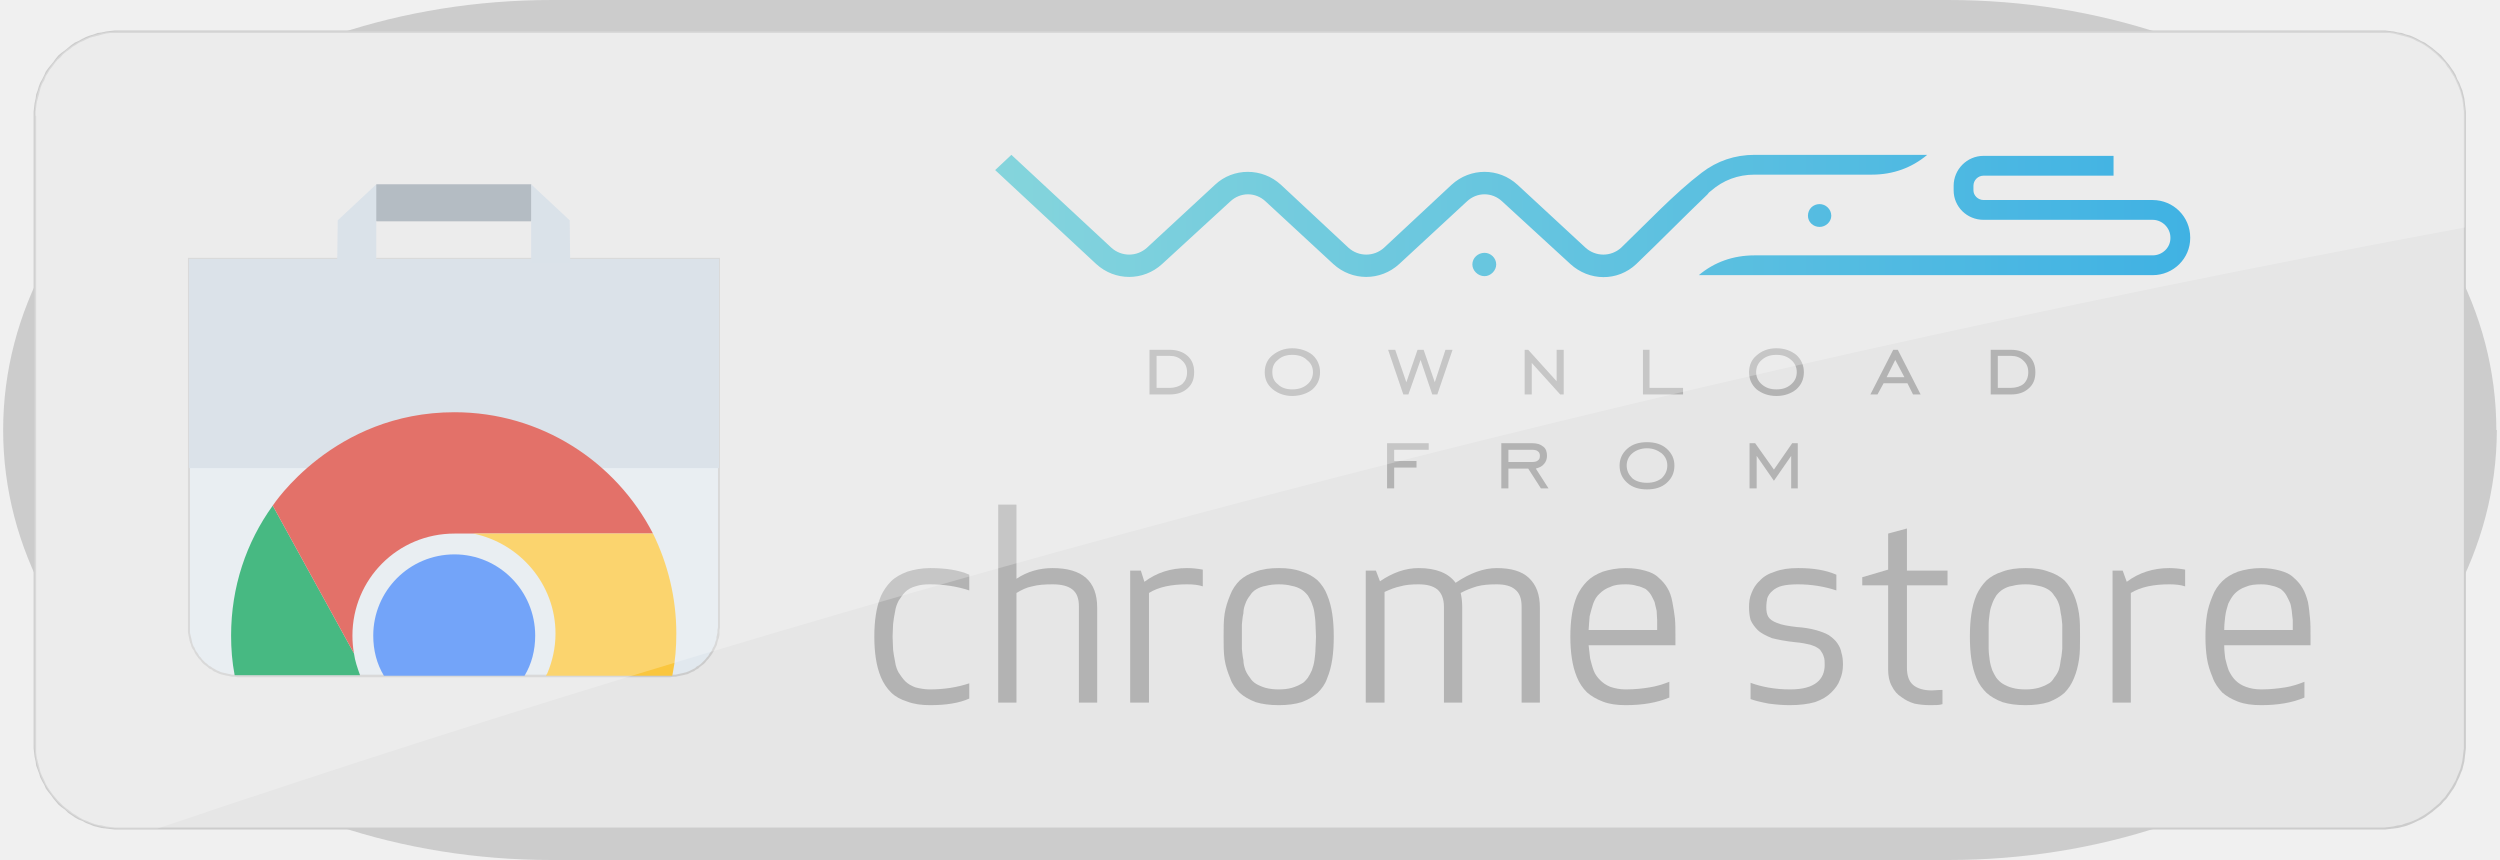
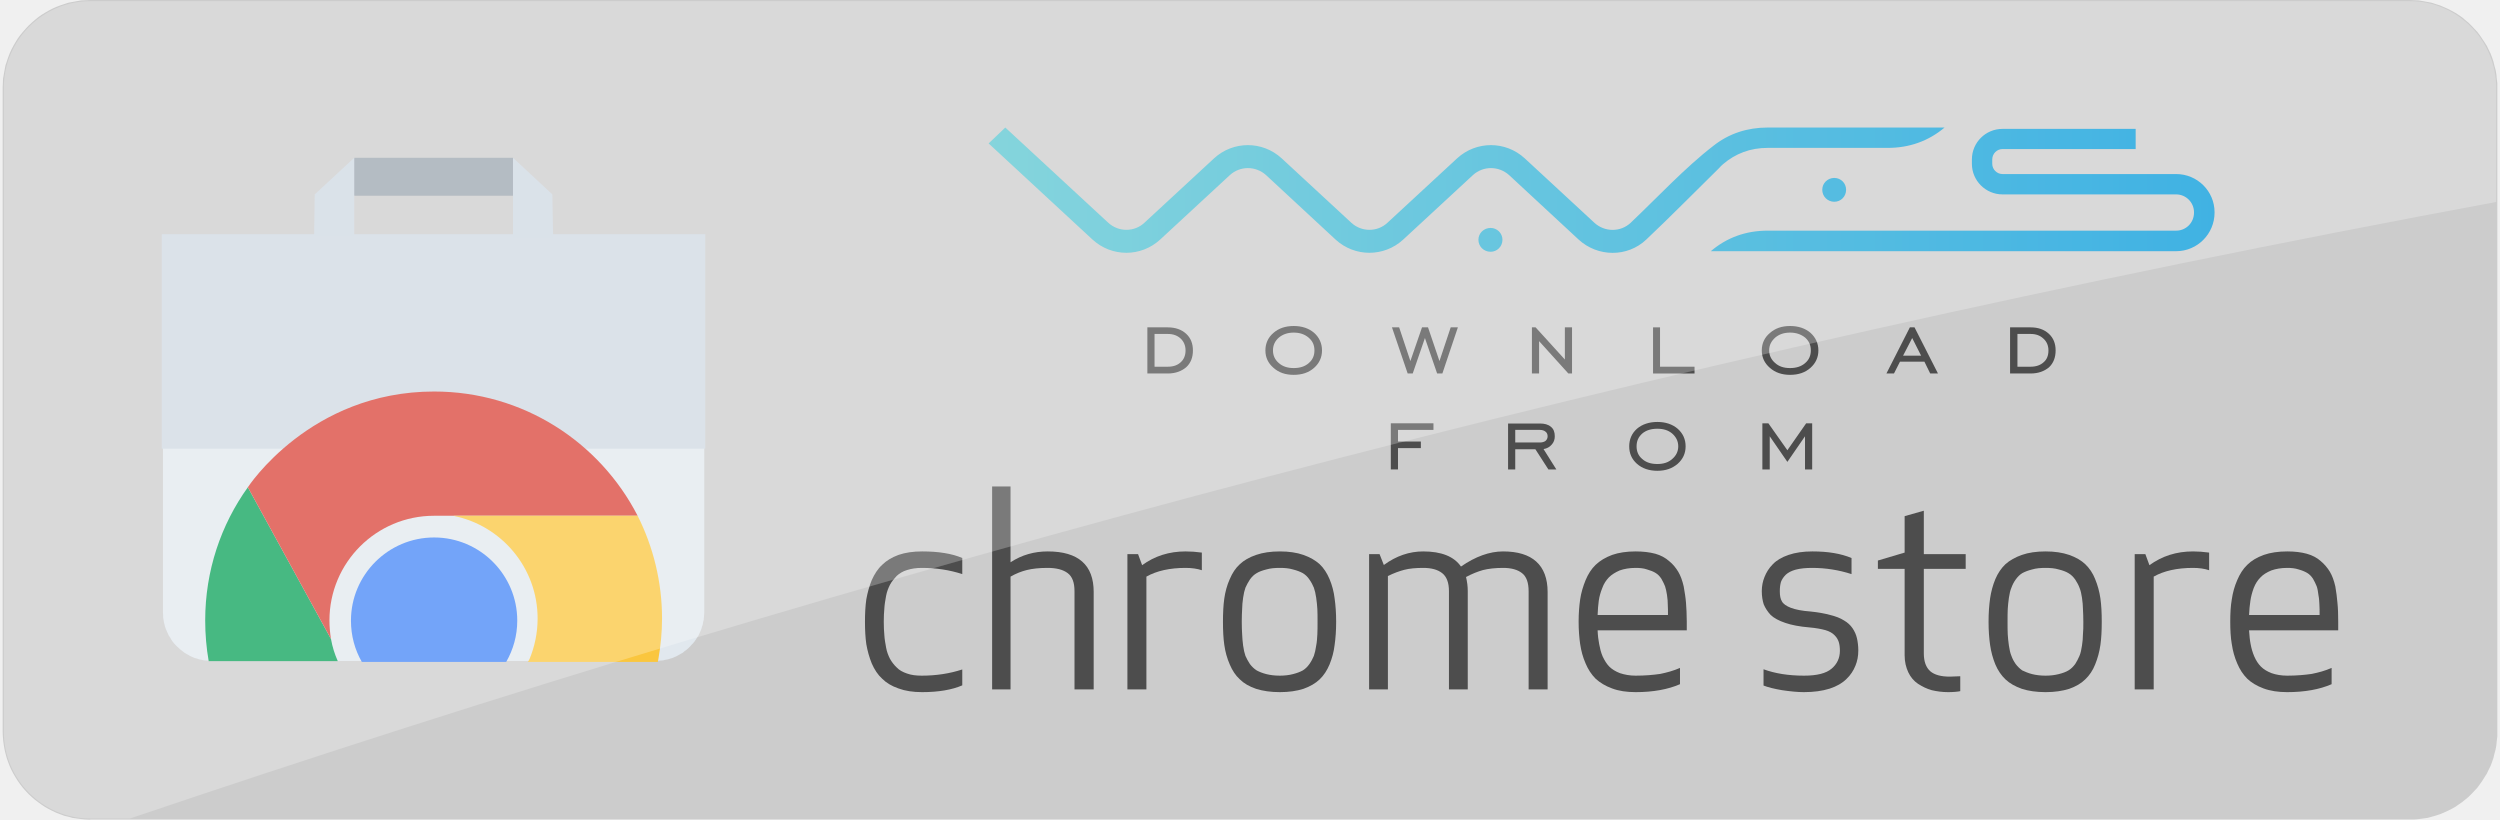
- <svg xmlns="http://www.w3.org/2000/svg" width="500" height="172" viewBox="0 0 4912 1694" shape-rendering="geometricPrecision" text-rendering="geometricPrecision" image-rendering="optimizeQuality" fill-rule="evenodd" clip-rule="evenodd">
+ <svg xmlns="http://www.w3.org/2000/svg" xml:space="preserve" width="488px" height="160px" version="1.1" style="shape-rendering:geometricPrecision; text-rendering:geometricPrecision; image-rendering:optimizeQuality; fill-rule:evenodd; clip-rule:evenodd" viewBox="0 0 12871 4229">
  <defs>
-     <style>
+     <style type="text/css">
+    
    .fil8 {fill:#09A158}
    .fil7 {fill:#4486F7}
    .fil5 {fill:#9BA5AF}
    .fil0 {fill:#CCCCCC}
    .fil6 {fill:#CED8E2}
    .fil4 {fill:#CFD8E1}
    .fil9 {fill:#D94237}
    .fil3 {fill:#E1E8EE}
-     .fil1 {fill:#E6E6E6}
    .fil10 {fill:#FAC63E}
-     .fil11 {fill:#B3B3B3;fill-rule:nonzero}
-     .fil2 {fill:#CCCCCC;fill-rule:nonzero}
-     .fil13 {fill:white;fill-opacity:0.251}
-     .fil12 {fill:url(#id0)}
-    </style>
-     <linearGradient id="id0" gradientUnits="userSpaceOnUse" x1="1953.71" y1="425.432" x2="4307.93" y2="425.432">
-       <stop offset="0" stop-color="#5CC6D0" />
-       <stop offset=".49" stop-color="#2EAFD5" />
-       <stop offset="1" stop-color="#0098DA" />
+     .fil2 {fill:#4D4D4D;fill-rule:nonzero}
+     .fil1 {fill:#CCCCCC;fill-rule:nonzero}
+     .fil12 {fill:white;fill-opacity:0.251}
+     .fil11 {fill:url(#id0)}
+    
+   </style>
+     <linearGradient id="id0" gradientUnits="userSpaceOnUse" x1="5087.16" y1="981.528" x2="11411.6" y2="981.528">
+       <stop offset="0" style="stop-opacity:1; stop-color:#5CC6D0" />
+       <stop offset="0.49" style="stop-opacity:1; stop-color:#2EAFD5" />
+       <stop offset="1" style="stop-opacity:1; stop-color:#0098DA" />
    </linearGradient>
  </defs>
  <g id="Layer_x0020_1">
-     <g id="_887336480">
-       <path class="fil0" d="M1080 0h2751c597 0 1080 379 1080 847h1c-1 468-484 847-1081 847H1080C484 1694 0 1315 0 847S484 0 1081 0z" />
-       <path class="fil1" d="M228 62h4455c91 0 166 75 166 166v1238c0 91-75 166-166 166H228c-91 0-166-75-166-166V228c0-91 75-166 166-166z" />
-       <path id="_1" class="fil2" d="M4683 65H228v-5h4455v5zm168 163h-4v-8l-1-8-1-9-1-8-2-7-2-8-3-8-3-7-3-7-4-8-4-6-4-7-5-6-4-7-6-6-5-5-6-6-6-5-6-5-7-5-6-4-7-4-7-3-7-4-8-3-7-2-8-2-8-2-8-2-8-1h-17v-5h9l8 1 9 1 8 2 8 1 8 3 8 2 7 3 8 4 7 4 7 3 7 5 7 5 6 5 6 5 6 5 5 6 6 7 5 6 4 6 5 7 4 7 3 8 4 7 3 8 3 7 2 8 2 8 1 9 1 8 1 9v8zm-4 1238V228h4v1238h-4zm-164 168v-4h8l9-1 8-1 8-2 8-1 8-3 7-2 8-3 7-3 7-4 7-4 6-4 7-5 6-5 6-5 6-5 5-6 6-6 4-6 5-7 4-6 4-7 4-7 3-8 3-7 3-7 2-8 2-8 1-8 1-9 1-8v-8h4v8l-1 9-1 8-1 9-2 8-2 8-3 7-3 8-4 8-3 7-4 7-5 7-4 6-5 7-6 6-5 6-6 5-6 5-6 5-7 5-7 5-7 4-7 3-8 4-7 3-8 3-8 2-8 2-8 1-9 1-8 1h-9zm-4455-4h4455v4H228v-4zM60 1466h5v16l1 9 2 8 2 8 2 8 2 7 3 7 4 8 3 7 4 7 4 6 5 7 5 6 5 6 6 6 5 5 6 5 7 5 6 5 7 4 6 4 7 4 8 3 7 3 8 3 8 2 7 1 8 2 9 1 8 1h8v4h-8l-9-1-8-1-9-1-8-2-8-2-7-3-8-3-7-4-8-3-7-4-7-5-6-4-6-6-7-5-6-5-5-6-5-6-5-7-5-6-5-7-3-7-4-7-4-8-2-7-3-8-3-8-1-8-2-9-1-8-1-9v-8zm5-1238v1238h-5V228h5zM228 60v5h-16l-9 1-8 2-7 2-8 2-8 2-7 3-8 4-7 3-6 4-7 4-6 5-7 5-6 5-5 6-6 5-5 6-5 7-5 6-4 7-4 6-3 8-4 7-3 7-2 8-2 8-2 7-2 8-1 9-1 8v8h-4v-8l1-9 1-8 2-9 1-8 3-8 2-7 3-8 4-7 4-8 3-7 5-7 5-6 5-6 5-7 5-6 6-5 7-5 6-5 6-5 7-5 7-3 7-4 8-4 8-3 7-2 8-3 8-1 9-2 8-1 9-1h8z" />
-       <path class="fil3" d="M366 510h1044v726c0 53-43 95-96 95H461c-52 0-95-42-95-95V510z" />
-       <path id="_1_0" class="fil2" d="M1410 512H366v-4h1044l2 2-2 2zm0-4h2v2l-2-2zm-2 728V510h4v726h-4zm-94 98v-5h10l5-1 4-1 5-1 4-1 4-1 5-2 4-2 4-2 4-2 3-3 4-2 4-3 3-3 3-3 3-3 3-4 3-3 2-4 3-4 2-3 2-5 2-3 2-5 1-4 2-5v-4l1-4 1-5v-5l1-5h4l-1 5v10l-1 5-2 5-1 4-1 5-2 4-2 4-2 4-3 5-2 3-3 4-3 4-3 3-3 4-3 3-4 3-4 3-3 3-4 2-4 3-5 2-4 2-4 2-5 1-4 1-5 1-5 1-4 1h-5l-6 1zm-853-5h853v5H461v-5zm-97-93h4v10l1 5 1 4 1 4 1 5 1 4 2 5 2 3 2 5 2 3 3 4 2 4 3 3 3 4 3 3 3 3 4 3 3 3 4 2 4 3 4 2 3 2 5 2 4 2 4 1 5 1 4 1 5 1 4 1h10v5l-5-1h-5l-5-1-5-1-5-1-4-1-4-1-5-2-4-2-5-2-3-3-5-2-3-3-4-3-4-3-3-3-3-4-3-3-3-4-3-4-2-3-2-5-3-4-2-4-1-4-2-5-1-4-1-5-1-5-1-5v-10zm4-726v726h-4V510l2-2 2 2zm-4 0v-2h2l-2 2z" />
-       <path class="fil4" d="M366 510h1044v412H366z" />
-       <path class="fil5" d="M735 363h305l14 47-14 26H735l-15-27z" />
-       <path class="fil6" d="M658 512h77V363l-76 71zM1117 517h-77V363l76 71z" />
-       <path class="fil7" d="M889 1092c88 0 159 72 159 160 0 29-7 56-21 79H750c-14-23-21-50-21-79 0-88 71-160 160-160z" />
-       <path class="fil8" d="M691 1287c2 15 7 29 12 43H456c-5-26-7-52-7-78 0-96 30-184 82-256l160 291z" />
-       <path class="fil9" d="M889 812c170 0 318 97 391 239H889c-112 0-201 90-201 201 0 12 1 24 3 35L531 996s119-184 358-184z" />
-       <path class="fil10" d="M1280 1051c29 59 46 126 46 197 0 27-2 53-7 78l-1 5h-249l3-5c10-24 16-50 16-78 0-97-70-178-162-197h354z" />
-       <path class="fil11" d="M2298 689c14 0 26 4 35 12s13 19 13 32c0 14-4 24-13 32s-20 12-35 12h-40v-88h40zm0 12h-26v63h26c10 0 19-3 25-8 6-6 9-13 9-23 0-9-3-17-10-23-6-6-14-9-24-9z" />
-       <path id="_1_1" class="fil11" d="M2539 767c12 0 22-3 30-10 7-6 11-14 11-24s-4-18-12-24c-7-7-17-10-29-10-11 0-21 3-28 10-8 6-11 14-11 24s3 18 11 24c7 7 17 10 28 10zm0 13c-15 0-28-5-38-13-11-9-16-20-16-34 0-13 5-25 15-33 11-9 24-14 39-14 16 0 30 5 40 13 10 9 15 21 15 34 0 14-5 25-15 34-10 8-24 13-40 13z" />
-       <path id="_2" class="fil11" d="M2758 777l-30-88h14l22 64 22-64h12l22 64 21-64h14l-30 88h-10l-23-68-24 68z" />
-       <path id="_3" class="fil11" d="M2997 777v-88h7l56 62v-62h14v88h-7l-56-62v62z" />
-       <path id="_4" class="fil11" d="M3230 777v-88h13v75h66v13z" />
-       <path id="_5" class="fil11" d="M3493 767c12 0 21-3 29-10 7-6 11-14 11-24s-4-18-11-24c-8-7-17-10-29-10s-21 3-29 10c-7 6-11 14-11 24s4 18 11 24c8 7 17 10 29 10zm0 13c-16 0-29-5-39-13-10-9-15-20-15-34 0-13 5-25 15-33 10-9 23-14 39-14s29 5 39 13c10 9 15 21 15 34 0 14-5 25-15 34-10 8-23 13-39 13z" />
-       <path id="_6" class="fil11" d="M3710 743h35l-18-34-17 34zm-32 34l45-88h9l45 88h-15l-11-22h-47l-12 22h-14z" />
-       <path id="_7" class="fil11" d="M3955 689c14 0 26 4 35 12s13 19 13 32c0 14-4 24-13 32s-20 12-35 12h-40v-88h40zm0 12h-26v63h26c10 0 19-3 25-8 6-6 9-13 9-23 0-9-3-17-10-23-6-6-14-9-24-9z" />
-       <path class="fil11" d="M2740 921v41h-14v-89h82v13h-68v22h44v13z" />
-       <path id="_1_2" class="fil11" d="M2965 910h47c5 0 9-1 11-3 3-2 4-5 4-9s-1-7-4-9c-2-2-6-3-11-3h-47v24zm0 13v39h-14v-89h61c9 0 16 2 22 7 5 4 7 10 7 18 0 6-2 12-6 16-4 5-9 7-16 9l25 39h-15l-25-39h-39z" />
-       <path id="_2_3" class="fil11" d="M3238 951c12 0 21-3 29-9 7-7 11-15 11-25s-4-18-11-24c-8-6-17-10-29-10s-22 4-29 10-11 14-11 24 4 18 11 25c7 6 17 9 29 9zm0 13c-16 0-29-4-39-13s-15-20-15-34c0-13 5-24 15-33s23-13 39-13 29 4 39 13 15 20 15 33c0 14-5 25-15 34s-23 13-39 13z" />
-       <path id="_3_4" class="fil11" d="M3440 962v-89h11l37 52 36-52h11v89h-13v-64l-34 49-34-49v64z" />
-       <path class="fil11" d="M1719 1297c-2-13-3-27-3-43s1-30 3-43 5-25 10-37c5-11 12-21 20-29s19-14 32-19c13-4 28-7 45-7 31 0 57 4 77 13v31c-24-8-50-12-78-12-10 0-20 1-28 4-8 2-15 6-20 11s-9 11-13 17c-3 6-6 13-7 21-2 9-3 17-4 25 0 7-1 16-1 25 0 10 1 19 1 26 1 7 2 15 4 24 1 8 4 16 7 21 4 6 8 12 13 17s12 9 20 12c8 2 18 4 28 4 28 0 54-4 78-12v30c-20 9-46 13-77 13-17 0-32-2-45-7-13-4-24-10-32-18s-15-18-20-30-8-24-10-37z" />
-       <path id="_1_5" class="fil11" d="M1960 1384V994h36v146c21-14 45-21 71-21 59 0 88 26 88 78v187h-36v-189c0-16-4-27-13-34s-22-10-39-10c-16 0-29 1-40 4-11 2-21 7-31 13v216h-36z" />
-       <path id="_2_6" class="fil11" d="M2220 1384v-260h21l7 22c24-18 52-27 84-27 10 0 20 1 31 3v33c-9-3-19-4-31-4-30 0-56 5-75 17v216h-37z" />
-       <path id="_3_7" class="fil11" d="M2406 1299c-2-13-2-28-2-45s0-32 2-45 6-25 11-37c4-11 11-21 19-29 8-7 18-13 31-17 13-5 28-7 46-7 17 0 32 2 45 7 13 4 23 10 31 17 8 8 15 18 19 29 5 12 8 24 10 37s3 28 3 45-1 32-3 45-5 25-10 37c-4 12-11 21-19 29-8 7-18 13-31 18-13 4-28 6-45 6-18 0-33-2-46-6-13-5-23-11-31-18-8-8-15-17-19-29-5-12-9-24-11-37zm34-69v48c1 7 1 14 3 22 0 8 2 14 4 20 2 5 5 10 9 15 3 5 7 9 12 12s12 6 19 8c8 2 16 3 26 3 9 0 18-1 25-3s14-5 19-8c5-2 9-7 13-12 3-5 6-10 8-15 2-6 4-12 5-20s2-15 2-22c0-6 1-14 1-24 0-9-1-17-1-24s-1-14-2-22-3-14-5-19c-2-6-5-11-8-16-4-5-8-9-13-12s-12-6-19-7c-7-2-16-3-25-3-10 0-18 1-26 3-7 1-14 4-19 7s-9 7-12 12c-4 5-7 10-9 16-2 5-4 11-4 19-2 8-2 15-3 22z" />
-       <path id="_4_8" class="fil11" d="M2684 1384v-260h20l8 21c25-17 50-26 76-26 35 0 59 10 73 29 28-19 55-29 81-29 28 0 49 6 63 19 15 14 22 33 22 59v187h-36v-189c0-16-4-27-13-34-8-7-21-10-36-10s-28 1-39 4c-10 3-21 7-32 13 2 9 3 18 3 27v189h-36v-189c0-16-5-27-13-34-9-7-21-10-37-10-14 0-26 1-36 4-10 2-20 6-31 11v218h-37z" />
-       <path id="_5_9" class="fil11" d="M3090 1297c-2-13-3-27-3-43s1-30 3-43 5-25 10-37c5-11 12-21 20-29s18-14 31-19c13-4 28-7 45-7 15 0 27 2 38 5s20 7 27 14c7 6 13 13 17 20 5 8 8 17 10 28s4 22 5 32 1 22 1 36v17h-171c1 10 2 18 3 26 2 8 4 16 7 24s8 14 13 19 12 10 20 13c9 3 19 5 30 5 19 0 35-2 47-4 13-2 26-6 39-11v31c-24 10-52 15-86 15-17 0-32-2-45-7s-23-11-31-18c-9-9-15-18-20-30s-8-24-10-37zm33-56h135v-20c0-5-1-11-1-18-2-7-3-13-4-17-2-4-4-9-7-14s-7-9-11-12c-5-2-10-5-17-6-6-2-13-3-22-3-12 0-22 1-30 5-9 3-16 8-21 13-6 5-10 12-13 20-3 9-5 17-7 25-1 8-1 17-2 27z" />
-       <path id="_6_10" class="fil11" d="M3439 1196c0-10 1-19 5-28 3-8 8-17 16-24 7-8 17-14 30-18 13-5 28-7 46-7 30 0 54 4 75 13v31c-24-8-50-12-76-12-12 0-23 1-31 3s-15 6-19 10c-5 4-8 9-10 14-1 5-2 11-2 18 0 8 1 14 4 19s9 9 17 12c9 4 22 6 38 8 15 1 27 3 38 6s19 6 26 10c7 5 13 10 17 16s7 12 8 19c2 6 3 14 3 23 0 11-2 21-6 30-3 9-9 17-17 25s-18 14-32 19c-14 4-31 6-50 6-12 0-26-1-41-3-16-3-28-6-36-9v-32c22 8 48 13 78 13 25 0 42-5 53-14 10-8 15-20 15-34 0-7 0-12-2-17-1-4-4-9-7-13-4-4-10-7-19-10-8-2-18-4-30-5-19-2-34-5-46-8-12-5-22-10-28-16s-11-13-14-20c-2-7-3-16-3-25z" />
-       <path id="_7_11" class="fil11" d="M3662 1153v-16l51-15v-71l37-10v83h80v29h-80v162c0 16 4 27 12 34s21 11 37 11c5 0 11-1 21-1v28c-6 2-14 2-24 2-11 0-21-1-31-3-10-3-18-7-26-13-8-5-14-12-19-22-5-9-7-20-7-32v-166h-51z" />
-       <path id="_8" class="fil11" d="M3877 1299c-2-13-3-28-3-45s1-32 3-45 5-25 10-37c5-11 12-21 20-29 8-7 18-13 31-17 13-5 28-7 46-7 17 0 32 2 45 7 13 4 23 10 31 17 8 8 14 18 19 29 5 12 8 24 10 37s2 28 2 45 0 32-2 45-5 25-10 37-11 21-19 29c-8 7-18 13-31 18-13 4-28 6-45 6-18 0-33-2-46-6-13-5-23-11-31-18-8-8-15-17-20-29s-8-24-10-37zm34-69v48c0 7 1 14 2 22s3 14 5 20c2 5 5 10 8 15 4 5 8 9 13 12s11 6 19 8c7 2 16 3 26 3 9 0 17-1 25-3 7-2 14-5 19-8 5-2 9-7 12-12 4-5 7-10 9-15 2-6 3-12 4-20 2-8 2-15 3-22v-24-24c-1-7-1-14-3-22-1-8-2-14-4-19-2-6-5-11-9-16-3-5-7-9-12-12s-12-6-19-7c-8-2-16-3-25-3-10 0-19 1-26 3-8 1-14 4-19 7s-9 7-13 12c-3 5-6 10-8 16-2 5-4 11-5 19s-2 15-2 22z" />
-       <path id="_9" class="fil11" d="M4155 1384v-260h20l8 22c24-18 52-27 84-27 9 0 20 1 31 3v33c-9-3-20-4-31-4-31 0-56 5-76 17v216h-36z" />
-       <path id="_10" class="fil11" d="M4341 1297c-2-13-3-27-3-43s1-30 3-43 6-25 11-37c4-11 11-21 19-29s18-14 31-19c13-4 28-7 46-7 14 0 26 2 37 5s20 7 27 14c7 6 13 13 17 20 5 8 8 17 11 28 2 11 3 22 4 32s1 22 1 36v17h-170c0 10 1 18 2 26 2 8 4 16 7 24 4 8 8 14 13 19s12 10 21 13c8 3 18 5 30 5 18 0 34-2 47-4s25-6 38-11v31c-23 10-52 15-85 15-18 0-33-2-46-7s-23-11-31-18c-8-9-15-18-19-30-5-12-9-24-11-37zm34-56h135v-20c-1-5-1-11-2-18s-2-13-4-17-4-9-7-14-7-9-11-12c-4-2-10-5-16-6-7-2-14-3-22-3-12 0-22 1-31 5-9 3-16 8-21 13s-9 12-13 20c-3 9-5 17-6 25s-2 17-2 27z" />
-       <path class="fil12" d="M2918 498c12 0 23 10 23 23 0 12-11 23-23 23-13 0-24-11-24-23 0-13 11-23 24-23zm563-154h200c41 0 78-13 109-39h-340c-39 0-74 12-104 35-54 41-109 100-159 148-20 18-50 18-70 0l-134-124c-37-34-93-34-130 0l-133 124c-20 18-50 18-70 0l-133-124c-37-34-94-34-130 0l-134 124c-20 18-50 18-70 0l-197-183-32 30 199 185c37 34 93 34 130 0l134-123c20-19 50-19 70 0l133 123c37 34 93 34 130 0l133-123c20-19 50-19 70 0l134 123c37 34 93 35 130 0 48-46 93-92 140-137 2-3 4-5 7-7 24-21 53-32 86-32h31zm97 58c12 0 23 10 23 23 0 12-11 22-23 22-13 0-23-10-23-22 0-13 10-23 23-23zm-128 140h391v-39h-391c-42 0-79 13-110 39h110zm391-39h393c19 0 35-15 35-34v-1c0-19-16-35-35-35h-333c-33 0-59-26-59-58v-9c0-32 26-59 59-59h256v39h-256c-11 0-20 9-20 20v9c0 10 9 19 20 19h333c41 0 74 33 74 74v1c0 40-33 73-74 73h-393v-39z" />
-       <path class="fil13" d="M228 62h4455c91 0 166 75 166 166v220C3217 751 1713 1155 304 1632h-76c-91 0-166-75-166-166V228c0-91 75-166 166-166z" />
-     </g>
+     <path class="fil0" d="M452 6l11968 0c245,0 445,201 445,446l0 3324c0,246 -200,447 -445,447l-11968 0c-245,0 -446,-201 -446,-447l0 -3324c0,-245 201,-446 446,-446z" />
+     <path id="_1" class="fil1" d="M12420 12l-11968 0 0 -12 11968 0 0 0 0 12zm451 440l-11 0 0 0 -1 -22 -2 -23 -3 -22 -3 -22 -6 -20 -5 -21 -8 -21 -7 -20 -9 -19 -10 -19 -10 -19 -12 -18 -12 -17 -13 -16 -14 -16 -15 -16 -15 -15 -16 -13 -17 -13 -17 -13 -18 -11 -18 -11 -19 -10 -20 -9 -19 -8 -21 -6 -21 -6 -22 -5 -21 -4 -22 -3 -22 -2 -22 0 0 -12 23 1 22 1 23 4 22 4 22 4 21 7 22 7 19 8 20 9 20 10 20 11 17 11 19 13 16 14 17 14 15 15 15 16 15 16 13 17 12 18 12 18 12 19 9 19 10 20 8 21 7 21 5 21 6 22 4 22 2 23 3 23 0 23 0 0zm-11 3324l0 -3324 11 0 0 3324 0 0 -11 0zm-440 452l0 -11 0 0 22 -1 22 -1 22 -3 21 -4 22 -5 21 -6 21 -7 19 -8 20 -9 19 -9 18 -11 18 -12 17 -12 17 -13 16 -14 15 -14 15 -16 14 -16 13 -16 12 -18 12 -17 10 -19 10 -19 9 -20 7 -20 8 -20 5 -20 6 -22 3 -22 3 -22 2 -22 1 -23 11 0 0 23 -3 24 -2 22 -4 22 -6 22 -5 21 -7 21 -8 21 -10 20 -9 19 -12 19 -12 19 -12 17 -13 18 -15 16 -15 16 -15 15 -17 14 -16 13 -19 13 -17 12 -20 11 -20 10 -20 9 -19 8 -22 7 -21 6 -22 6 -22 3 -23 3 -22 2 -23 0 0 0 0 0zm-11968 -11l11968 0 0 11 -11968 0 0 0 0 -11zm-452 -441l12 0 0 0 0 24 2 21 3 23 4 21 5 22 6 20 6 20 8 20 9 20 10 20 11 18 11 17 13 18 13 16 13 16 15 16 16 14 16 14 16 14 17 12 19 11 18 11 18 9 20 9 20 8 20 7 22 6 21 5 21 4 22 3 23 2 22 0 0 12 -23 -1 -23 -2 -22 -3 -23 -3 -21 -6 -22 -5 -21 -8 -21 -8 -19 -9 -20 -10 -19 -11 -18 -12 -18 -13 -17 -13 -16 -14 -16 -15 -15 -16 -14 -16 -14 -18 -12 -17 -12 -19 -11 -19 -10 -19 -9 -20 -8 -21 -7 -20 -6 -22 -5 -21 -4 -23 -3 -22 -2 -23 -1 -24 0 0 0 0zm12 -3324l0 3324 -12 0 0 -3324 0 0 12 0zm440 -452l0 12 0 0 -22 0 -23 2 -22 3 -22 4 -20 5 -22 6 -20 6 -20 8 -20 9 -18 10 -19 11 -18 11 -17 13 -16 13 -16 13 -16 15 -15 16 -13 16 -13 16 -13 17 -11 18 -11 19 -10 19 -9 19 -8 20 -6 21 -6 21 -5 20 -4 22 -3 22 -2 23 0 22 -12 0 1 -23 1 -23 4 -23 4 -22 4 -22 7 -21 7 -21 8 -21 9 -20 10 -19 11 -19 11 -18 13 -18 14 -17 14 -16 15 -16 16 -15 16 -14 17 -14 18 -13 18 -11 19 -11 19 -10 20 -9 21 -8 21 -7 21 -7 22 -4 22 -4 23 -4 23 -1 23 -1 0 0 0 0z" />
+     <path id="_10" class="fil2" d="M11501 3324c-6,-35 -8,-74 -8,-116 0,-43 2,-82 8,-116 5,-34 14,-67 28,-99 13,-31 30,-58 52,-79 21,-21 49,-38 85,-51 34,-12 75,-18 121,-18 38,0 72,4 101,12 29,8 53,21 72,38 19,16 35,35 47,55 12,20 21,45 28,75 5,29 9,58 11,85 3,27 4,60 4,98l0 44 -460 0c2,27 4,51 8,71 4,22 10,43 19,64 9,21 21,39 34,52 14,14 32,25 55,34 23,8 50,13 81,13 49,0 92,-4 126,-9 35,-7 69,-16 103,-31l0 84c-62,27 -139,41 -229,41 -46,0 -87,-6 -122,-19 -35,-13 -63,-30 -84,-50 -22,-22 -39,-48 -52,-79 -14,-32 -23,-65 -28,-100l0 1zm89 -151l364 0c0,-21 0,-39 -1,-53 -1,-14 -1,-30 -5,-50 -2,-18 -5,-34 -9,-45 -5,-12 -11,-25 -19,-39 -8,-12 -18,-23 -30,-30 -12,-7 -26,-13 -44,-18 -18,-6 -37,-8 -59,-8 -32,0 -59,5 -82,13 -24,10 -43,22 -56,36 -15,15 -26,32 -35,55 -8,22 -14,44 -17,65 -3,22 -6,46 -7,74l0 0z" />
+     <path class="fil3" d="M821 1208l2805 0 0 1952c0,140 -116,255 -256,255l-2294 0c-140,0 -255,-115 -255,-255l0 -1952z" />
+     <path id="_1_0" class="fil1" d="M3626 1213l-2805 0 0 -11 2805 0 5 6 -5 5 0 0zm0 -11l5 0 0 6 -5 -6zm-6 1958l0 -1952 11 0 0 1952 0 0 -11 0zm-250 261l0 -11 0 0 13 -1 12 -1 13 -1 12 -3 12 -2 12 -4 11 -3 12 -5 11 -5 11 -6 10 -6 11 -6 9 -8 10 -7 9 -8 8 -8 8 -9 8 -8 8 -10 7 -10 6 -10 7 -10 5 -11 5 -11 5 -12 3 -11 4 -12 2 -12 3 -12 1 -13 1 -12 1 -13 11 0 -1 13 -1 14 -1 13 -2 12 -4 13 -3 12 -4 12 -5 12 -5 11 -6 12 -6 11 -7 10 -8 11 -7 10 -9 9 -8 9 -9 9 -9 8 -10 7 -11 8 -10 7 -11 6 -11 6 -12 5 -12 5 -12 4 -12 3 -12 3 -13 3 -13 1 -14 1 -13 1 0 0zm-2294 -11l2294 0 0 11 -2294 0 0 0 0 -11zm-260 -250l11 0 0 0 1 13 0 12 2 13 2 12 3 12 3 12 4 11 5 12 5 11 5 11 7 10 6 11 6 9 8 10 8 9 8 8 9 8 9 8 9 7 10 8 10 6 11 6 10 6 11 5 12 5 12 3 11 4 12 2 12 3 13 1 12 1 13 1 0 11 -13 -1 -13 -1 -13 -1 -13 -3 -13 -3 -12 -3 -12 -4 -12 -5 -12 -5 -11 -6 -10 -6 -11 -7 -10 -8 -10 -7 -10 -8 -9 -9 -9 -9 -8 -9 -8 -10 -7 -11 -6 -10 -6 -11 -6 -12 -6 -11 -4 -12 -4 -12 -4 -12 -3 -12 -2 -13 -2 -13 -1 -14 0 -13 0 0 0 0zm11 -1952l0 1952 -11 0 0 -1952 5 -6 6 6 0 0zm-11 0l0 -6 5 0 -5 6z" />
+     <rect class="fil4" x="821" y="1208" width="2804" height="1107" />
+     <polygon class="fil5" points="1814,814 2633,814 2671,939 2633,1010 1814,1010 1772,936 " />
+     <polygon class="fil6" points="1607,1215 1814,1215 1814,814 1610,1003 " />
+     <polygon class="fil6" points="2840,1228 2633,1228 2633,814 2836,1003 " />
+     <path class="fil7" d="M2226 2773c237,0 429,193 429,429 0,78 -21,150 -57,213l-745 0c-36,-63 -56,-135 -56,-213 0,-236 192,-429 429,-429z" />
+     <path class="fil8" d="M1694 3297c7,40 19,78 35,114l-666 0c-12,-68 -18,-139 -18,-210 0,-256 81,-493 220,-687l429 783 0 0z" />
+     <path class="fil9" d="M2226 2020c458,0 854,260 1050,641l-1050 0c-299,0 -540,242 -540,540 0,33 3,65 8,96l-429 -783c0,0 320,-494 961,-494l0 0z" />
+     <path class="fil10" d="M3276 2661c80,159 126,340 126,530 0,72 -7,141 -19,210l-3 14 -670 0 8 -14c27,-65 42,-136 42,-210 0,-261 -186,-479 -432,-529l0 -1 948 0 0 0z" />
+     <path class="fil2" d="M6011 1689c39,0 71,11 95,33 24,22 35,51 35,86 0,36 -11,65 -35,87 -24,20 -55,32 -95,32l-105 0 0 -238 105 0zm1 34l-69 0 0 169 69 0c28,0 50,-8 66,-23 16,-14 25,-35 25,-61 0,-25 -9,-46 -25,-61 -17,-16 -39,-24 -66,-24z" />
+     <path id="_1_1" class="fil2" d="M6661 1899c32,0 58,-8 78,-26 20,-17 29,-39 29,-65 0,-27 -9,-48 -30,-66 -20,-17 -45,-26 -77,-26 -31,0 -57,9 -77,26 -20,18 -30,39 -30,66 0,26 10,48 30,65 20,18 46,26 77,26l0 0zm0 35c-43,0 -77,-12 -104,-36 -28,-24 -42,-54 -42,-90 0,-36 14,-67 41,-90 27,-24 62,-36 105,-36 43,0 78,12 105,35 27,24 41,55 41,91 0,36 -14,66 -41,90 -27,24 -62,36 -105,36l0 0z" />
+     <polygon id="_2" class="fil2" points="7249,1927 7168,1689 7205,1689 7263,1863 7323,1689 7354,1689 7413,1863 7471,1689 7508,1689 7428,1927 7401,1927 7338,1744 7275,1927 " />
+     <polygon id="_3" class="fil2" points="7890,1927 7890,1689 7909,1689 8060,1855 8060,1689 8097,1689 8097,1927 8078,1927 7927,1760 7927,1927 " />
+     <polygon id="_4" class="fil2" points="8515,1927 8515,1689 8551,1689 8551,1892 8729,1892 8729,1927 " />
+     <path id="_5" class="fil2" d="M9222 1899c31,0 58,-8 78,-26 20,-17 29,-39 29,-65 0,-27 -9,-48 -29,-66 -21,-17 -47,-26 -78,-26 -32,0 -57,9 -77,26 -20,18 -31,39 -31,66 0,26 11,48 31,65 20,18 45,26 77,26zm0 35c-42,0 -77,-12 -104,-36 -28,-24 -42,-54 -42,-90 0,-36 14,-67 42,-90 27,-24 61,-36 104,-36 43,0 78,12 105,35 27,24 41,55 41,91 0,36 -14,66 -41,90 -27,24 -62,36 -105,36l0 0z" />
+     <path id="_6" class="fil2" d="M9805 1835l93 0 -46 -91 -47 91 0 0zm-86 92l121 -238 24 0 121 238 -40 0 -30 -61 -126 0 -31 61 -39 0 0 0z" />
+     <path id="_7" class="fil2" d="M10463 1689c39,0 70,11 94,33 24,22 35,51 35,86 0,36 -11,65 -34,87 -24,20 -55,32 -95,32l-106 0 0 -238 106 0zm0 34l-68 0 0 169 68 0c28,0 51,-8 67,-23 17,-14 25,-35 25,-61 0,-25 -9,-46 -26,-61 -17,-16 -38,-24 -66,-24z" />
+     <polygon class="fil2" points="7199,2312 7199,2422 7162,2422 7162,2184 7382,2184 7382,2218 7199,2218 7199,2278 7317,2278 7317,2312 " />
+     <path id="_1_2" class="fil2" d="M7804 2283l127 0c12,0 22,-3 29,-8 7,-6 11,-14 11,-24 0,-11 -4,-19 -11,-24 -7,-6 -17,-9 -29,-9l-127 0 0 65zm0 35l0 104 -37 0 0 -237 164 0c24,0 43,5 57,17 14,11 20,28 20,49 0,17 -5,31 -16,43 -11,13 -25,20 -42,23l66 105 -41 0 -67 -104 -104 0z" />
+     <path id="_2_3" class="fil2" d="M8537 2394c32,0 57,-8 77,-26 20,-17 31,-39 31,-65 0,-27 -11,-48 -31,-66 -20,-17 -45,-25 -77,-25 -32,0 -58,8 -78,25 -20,18 -29,39 -29,66 0,26 9,48 29,65 20,18 46,26 78,26zm0 35c-42,0 -78,-12 -105,-36 -27,-24 -40,-54 -40,-90 0,-36 13,-67 40,-91 27,-23 63,-35 105,-35 43,0 78,12 105,35 27,24 41,54 41,91 0,36 -14,66 -41,90 -28,24 -62,36 -105,36z" />
+     <polygon id="_3_4" class="fil2" points="9079,2422 9079,2184 9110,2184 9208,2323 9305,2184 9336,2184 9336,2422 9299,2422 9299,2251 9208,2383 9117,2251 9117,2422 " />
+     <path class="fil2" d="M4456 3324c-5,-35 -7,-73 -7,-116 0,-43 2,-82 7,-116 6,-34 15,-67 28,-99 14,-31 31,-58 54,-79 21,-21 49,-38 84,-51 35,-12 75,-18 122,-18 84,0 154,11 207,34l0 83c-64,-21 -134,-32 -209,-32 -29,0 -54,4 -76,11 -21,6 -40,18 -53,30 -14,15 -26,29 -35,46 -8,16 -16,35 -20,57 -4,23 -8,44 -9,65 -2,20 -3,43 -3,69 0,26 1,49 3,69 1,20 5,42 9,64 4,23 12,42 20,58 9,16 21,32 35,45 13,14 32,24 53,31 22,8 47,11 76,11 75,0 145,-11 209,-32l0 82c-53,23 -123,35 -207,35 -47,0 -87,-6 -122,-19 -35,-12 -63,-29 -84,-50 -23,-21 -40,-47 -54,-79 -13,-32 -22,-65 -28,-99l0 0z" />
+     <path id="_1_5" class="fil2" d="M5105 3557l0 -1047 95 0 0 391c58,-38 122,-56 192,-56 158,0 237,70 237,209l0 503 -99 0 0 -507c0,-44 -11,-75 -35,-93 -24,-18 -58,-27 -104,-27 -43,0 -79,4 -107,11 -28,7 -56,18 -84,34l0 582 -95 0 0 0z" />
+     <path id="_2_6" class="fil2" d="M5803 3557l0 -698 55 0 21 57c64,-47 139,-71 224,-71 27,0 54,2 84,6l0 91c-24,-8 -52,-12 -84,-12 -81,0 -149,15 -202,45l0 582 -98 0 0 0z" />
+     <path id="_3_7" class="fil2" d="M6303 3328c-5,-34 -7,-75 -7,-120 0,-46 2,-86 7,-121 5,-34 14,-68 28,-99 13,-31 30,-57 52,-77 21,-20 49,-36 84,-48 35,-12 75,-18 123,-18 46,0 87,6 121,18 34,12 62,28 84,48 21,20 38,46 51,77 13,31 22,65 26,99 5,35 8,75 8,121 0,45 -3,86 -8,120 -4,35 -13,68 -26,100 -13,31 -30,57 -51,77 -22,21 -50,37 -84,49 -34,11 -75,17 -121,17 -48,0 -88,-6 -123,-17 -35,-12 -63,-28 -84,-49 -22,-20 -39,-46 -52,-77 -14,-32 -23,-65 -28,-100zm92 -186c-1,18 -2,40 -2,66 0,26 1,48 2,65 1,18 2,37 5,58 3,21 7,39 12,53 6,14 14,28 23,42 10,13 21,24 35,33 13,7 30,14 50,19 20,5 43,8 70,8 25,0 48,-3 67,-8 20,-5 36,-11 51,-19 13,-8 25,-20 34,-33 10,-14 17,-28 23,-42 5,-14 9,-32 12,-53 4,-20 5,-40 6,-58 1,-18 1,-40 1,-65 0,-26 0,-47 -1,-66 -1,-17 -3,-37 -6,-58 -3,-21 -7,-38 -12,-52 -6,-14 -13,-28 -23,-42 -9,-14 -21,-25 -34,-33 -15,-8 -31,-14 -51,-19 -20,-6 -42,-8 -67,-8 -27,0 -50,2 -70,8 -20,5 -37,11 -50,19 -14,8 -25,19 -35,33 -9,14 -17,28 -23,42 -5,14 -9,31 -12,52 -3,21 -5,41 -5,58z" />
+     <path id="_4_8" class="fil2" d="M7050 3557l0 -698 54 0 22 56c64,-47 132,-70 203,-70 94,0 159,26 195,78 75,-52 148,-78 217,-78 75,0 132,17 171,52 39,35 59,88 59,157l0 503 -98 0 0 -507c0,-44 -11,-75 -34,-93 -23,-18 -55,-27 -98,-27 -40,0 -75,4 -103,11 -28,8 -56,19 -88,36 6,24 9,49 9,73l0 507 -97 0 0 -507c0,-44 -12,-75 -35,-93 -23,-18 -55,-27 -98,-27 -38,0 -71,3 -98,10 -26,7 -54,17 -84,32l0 585 -97 0 0 0z" />
+     <path id="_5_9" class="fil2" d="M8139 3324c-5,-35 -8,-74 -8,-116 0,-43 3,-82 8,-116 5,-34 15,-67 28,-99 13,-31 30,-58 52,-79 22,-21 50,-38 85,-51 34,-12 75,-18 121,-18 38,0 72,4 102,12 28,8 52,21 71,38 20,16 35,35 47,55 12,20 21,45 28,75 5,29 10,58 12,85 2,27 4,60 4,98l0 44 -460 0c1,27 4,51 8,71 4,22 9,43 18,64 10,21 21,39 34,52 14,14 32,25 55,34 24,8 51,13 81,13 50,0 93,-4 127,-9 34,-7 68,-16 102,-31l0 84c-62,27 -139,41 -229,41 -46,0 -87,-6 -121,-19 -36,-13 -63,-30 -85,-50 -22,-22 -39,-48 -52,-79 -14,-32 -23,-65 -28,-100l0 1zm90 -151l363 0c0,-21 0,-39 -1,-53 0,-14 -1,-30 -4,-50 -3,-18 -6,-34 -10,-45 -5,-12 -11,-25 -19,-39 -8,-12 -18,-23 -30,-30 -11,-7 -26,-13 -44,-18 -17,-6 -37,-8 -59,-8 -32,0 -59,5 -82,13 -23,10 -42,22 -56,36 -14,15 -26,32 -34,55 -9,22 -15,44 -18,65 -3,22 -5,46 -6,74l0 0z" />
+     <path id="_6_10" class="fil2" d="M9076 3050c0,-26 5,-51 14,-73 9,-23 23,-46 43,-66 19,-20 46,-36 81,-48 35,-12 76,-18 123,-18 81,0 147,11 202,34l0 83c-65,-21 -133,-32 -203,-32 -34,0 -62,3 -85,9 -22,6 -39,15 -51,26 -12,12 -20,24 -25,37 -4,14 -6,30 -6,48 0,23 3,40 11,53 7,13 23,24 46,33 24,9 58,16 102,19 39,4 72,10 101,18 29,7 52,16 71,28 19,11 33,24 44,40 11,16 19,34 23,52 4,18 7,39 7,63 0,29 -5,55 -15,79 -10,25 -25,48 -46,68 -21,21 -50,38 -87,50 -38,12 -82,18 -133,18 -33,0 -71,-4 -112,-10 -41,-7 -73,-15 -96,-24l0 -84c60,22 129,33 209,33 67,0 114,-12 142,-36 28,-23 43,-55 43,-92 0,-18 -2,-34 -6,-46 -4,-12 -10,-23 -21,-34 -10,-11 -27,-21 -48,-27 -22,-6 -49,-11 -83,-14 -49,-4 -91,-12 -123,-23 -33,-11 -59,-25 -76,-41 -16,-17 -28,-36 -36,-55 -6,-19 -10,-41 -10,-68l0 0z" />
+     <path id="_7_11" class="fil2" d="M9675 2935l0 -43 138 -41 0 -188 99 -28 0 224 216 0 0 76 -216 0 0 436c0,42 11,72 33,92 22,19 56,28 101,28 12,0 29,-1 54,-2l0 77c-15,3 -36,5 -63,5 -30,0 -58,-4 -84,-10 -26,-7 -49,-19 -71,-33 -21,-14 -38,-34 -50,-59 -12,-26 -19,-54 -19,-88l0 -446 -138 0 0 0z" />
+     <path id="_8" class="fil2" d="M10254 3328c-5,-34 -8,-75 -8,-120 0,-46 3,-86 8,-121 5,-34 14,-68 27,-99 13,-31 31,-57 52,-77 22,-20 51,-36 85,-48 34,-12 75,-18 122,-18 47,0 87,6 122,18 34,12 62,28 83,48 21,20 39,46 51,77 13,31 22,65 27,99 5,35 7,75 7,121 0,45 -2,86 -7,120 -5,35 -14,68 -27,100 -12,31 -30,57 -51,77 -21,21 -49,37 -83,49 -35,11 -75,17 -122,17 -47,0 -88,-6 -122,-17 -34,-12 -63,-28 -85,-49 -21,-20 -39,-46 -52,-77 -13,-32 -22,-65 -27,-100zm91 -186c-1,18 -1,40 -1,66 0,26 0,48 1,65 1,18 3,37 6,58 3,21 7,39 13,53 5,14 12,28 22,42 10,13 21,24 34,33 15,7 31,14 51,19 20,5 43,8 69,8 26,0 48,-3 68,-8 20,-5 37,-11 50,-19 14,-8 25,-20 35,-33 9,-14 16,-28 22,-42 6,-14 10,-32 13,-53 3,-20 5,-40 5,-58 2,-18 2,-40 2,-65 0,-26 -1,-47 -2,-66 0,-17 -2,-37 -5,-58 -3,-21 -7,-38 -13,-52 -5,-14 -13,-28 -22,-42 -10,-14 -21,-25 -35,-33 -13,-8 -30,-14 -50,-19 -20,-6 -42,-8 -68,-8 -26,0 -49,2 -69,8 -20,5 -36,11 -51,19 -13,8 -24,19 -34,33 -10,14 -17,28 -22,42 -6,14 -10,31 -13,52 -3,21 -5,41 -6,58z" />
+     <path id="_9" class="fil2" d="M11000 3557l0 -698 55 0 21 57c65,-47 139,-71 225,-71 26,0 54,2 83,6l0 91c-24,-8 -52,-12 -83,-12 -82,0 -150,15 -203,45l0 582 -98 0 0 0z" />
+     <path class="fil11" d="M7677 1176c33,0 61,27 61,61 0,35 -28,62 -61,62 -35,0 -63,-27 -63,-62 0,-34 28,-61 63,-61zm1512 -413l537 0c111,0 210,-35 293,-105l-293 0 -168 0 -369 0 -12 0 -71 0c-105,0 -199,31 -278,93 -146,112 -293,270 -428,398 -53,50 -135,49 -188,0l-359 -332c-99,-91 -250,-91 -349,0l-359 332c-52,49 -134,49 -187,0l-359 -332c-99,-91 -250,-91 -349,0l-359 332c-52,49 -134,49 -187,0l-531 -491 -86 82 0 0 536 496c99,91 250,91 349,0l359 -332c53,-49 134,-49 188,0l358 332c99,91 250,91 349,0l359 -332c53,-49 134,-49 188,0l358 332c99,91 252,92 349,0 130,-123 252,-247 376,-369 6,-7 12,-13 19,-19 65,-56 142,-85 231,-85l71 0 12 0zm261 155c34,0 61,27 61,61 0,35 -27,62 -61,62 -34,0 -62,-27 -62,-62 0,-34 28,-61 62,-61zm-344 378l167 0 884 0 0 -106 -1051 0c-111,0 -210,35 -293,106l293 0 0 0zm1051 -106l1057 0c51,0 92,-41 92,-93l0 -2c0,-50 -41,-92 -92,-92l-896 0c-87,0 -158,-71 -158,-158l0 -22c0,-88 71,-158 158,-158l687 0 0 104 -687 0c-29,0 -53,24 -53,54l0 22c0,29 24,53 53,53l896 0c109,0 198,88 198,197l0 2c0,110 -89,199 -198,199l-1057 0 0 -106z" />
+     <path class="fil12" d="M452 6l11968 0c245,0 445,201 445,446l0 590c-4385,814 -8423,1899 -12208,3181l-205 0c-245,0 -446,-201 -446,-447l0 -3324c0,-245 201,-446 446,-446l0 0z" />
  </g>
</svg>
